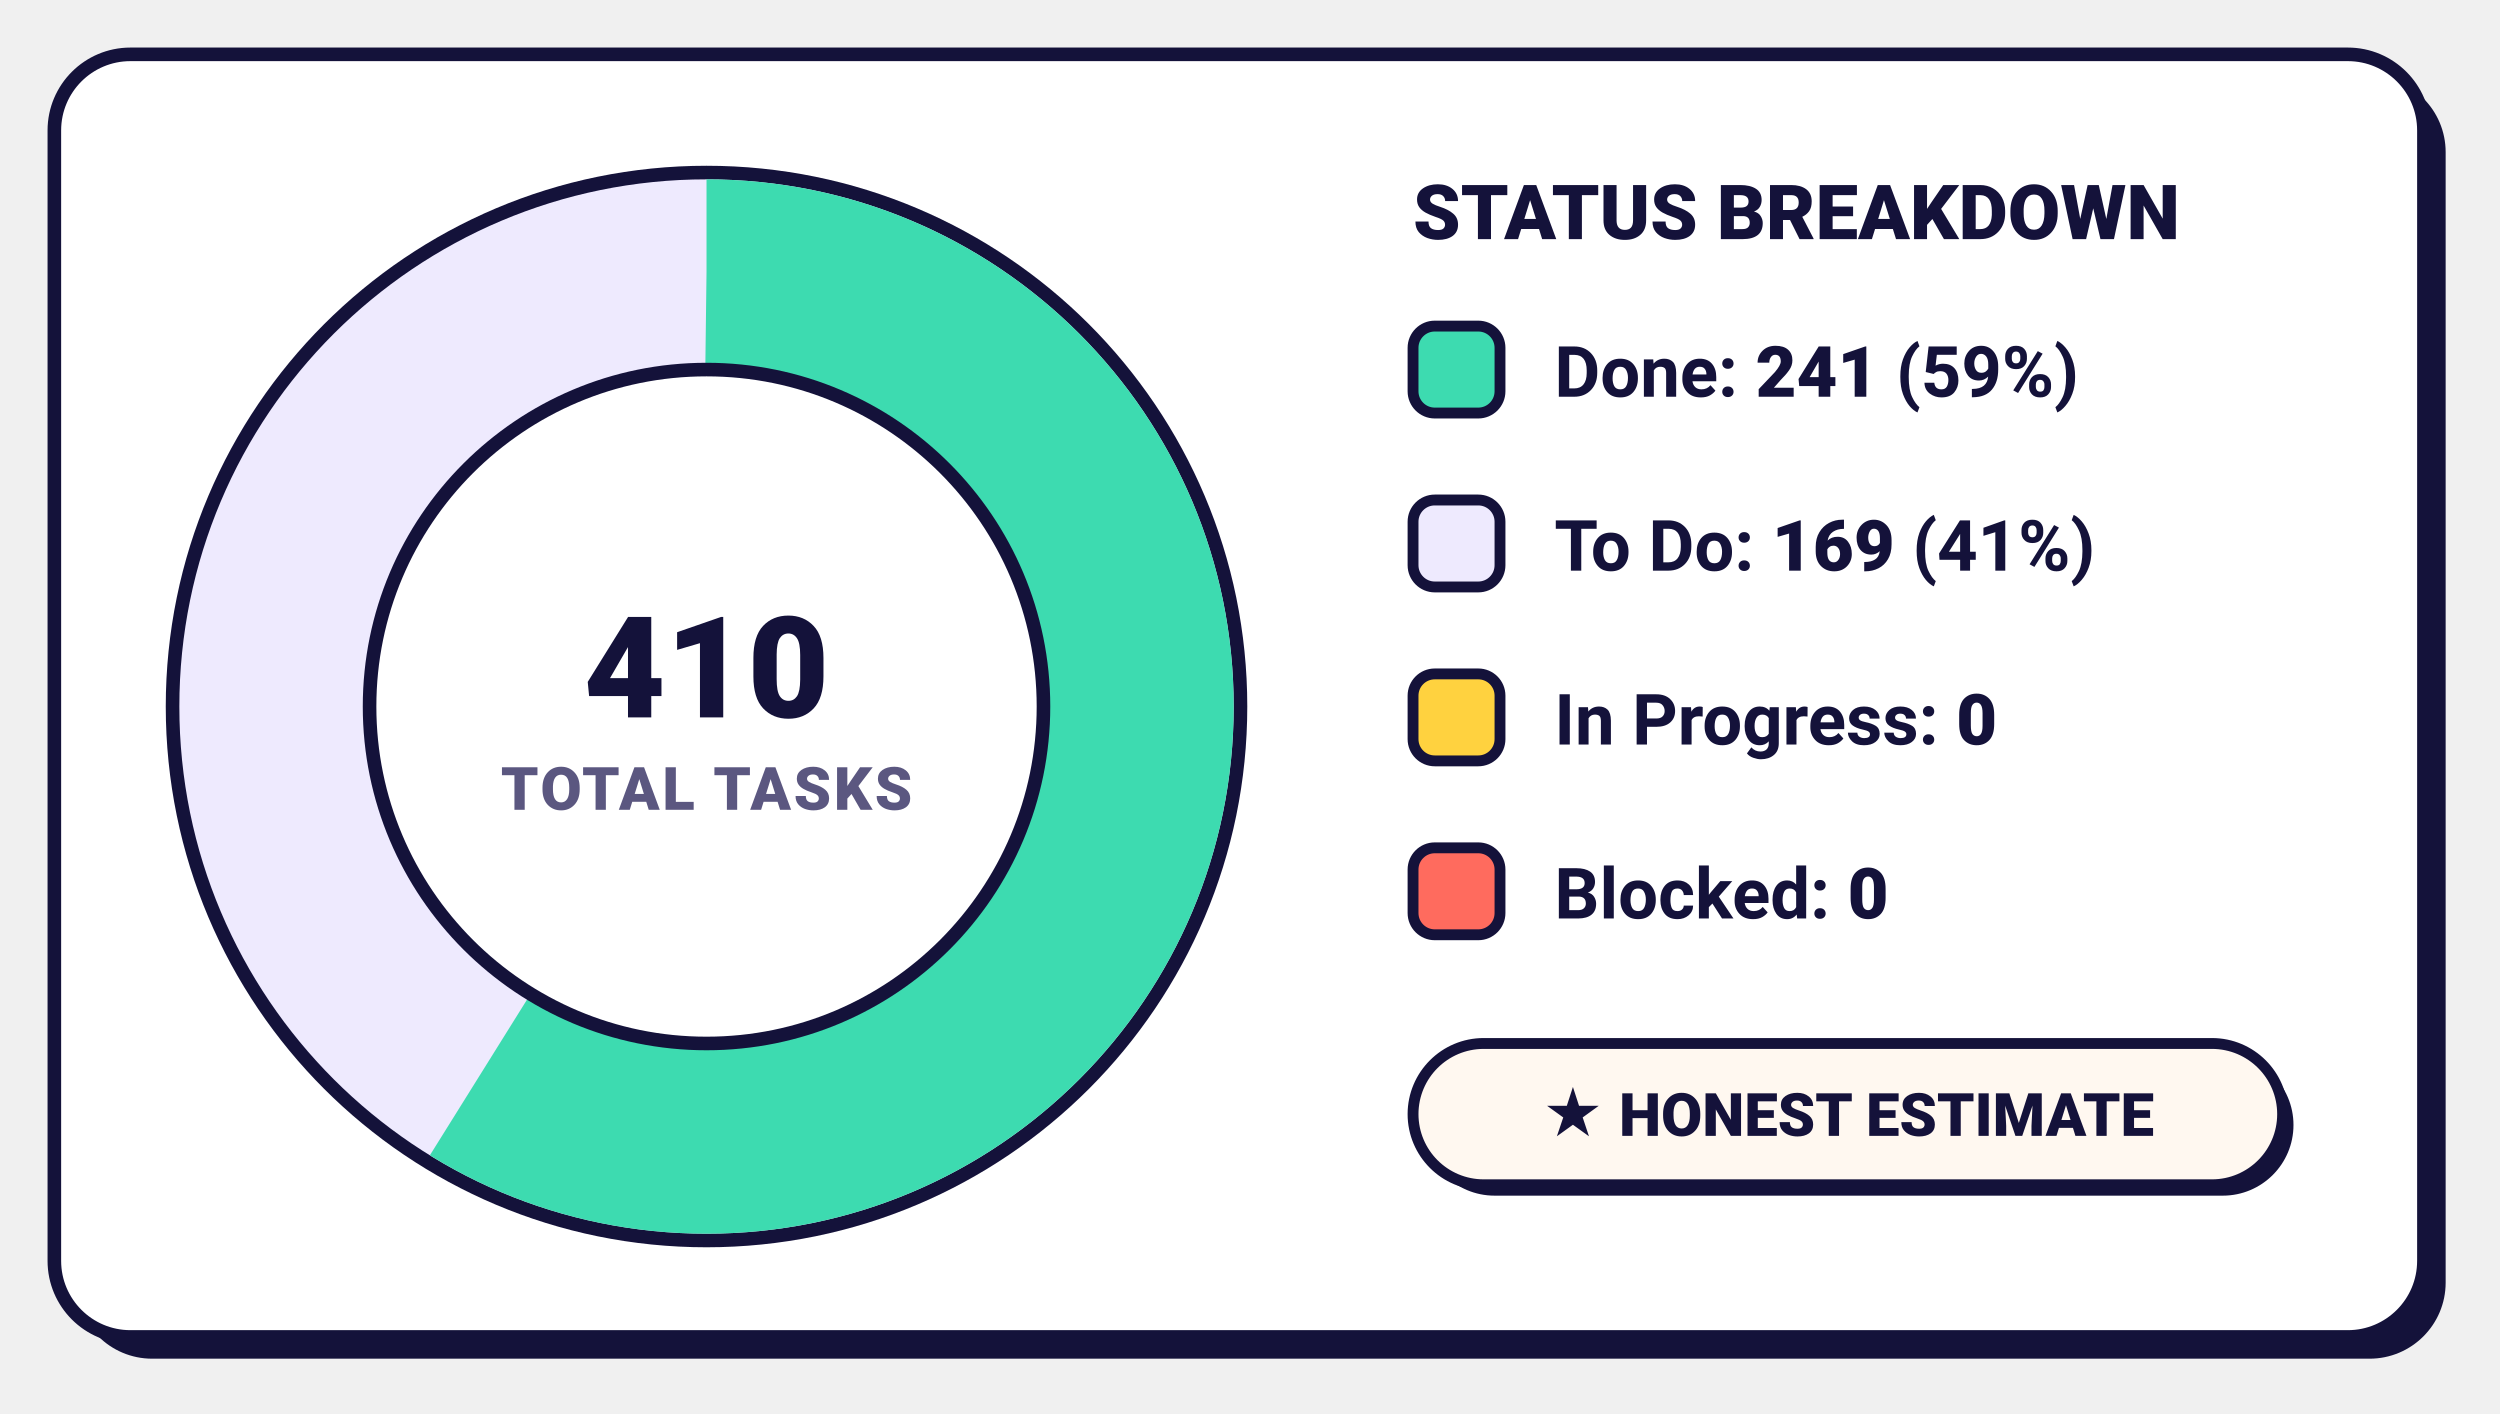
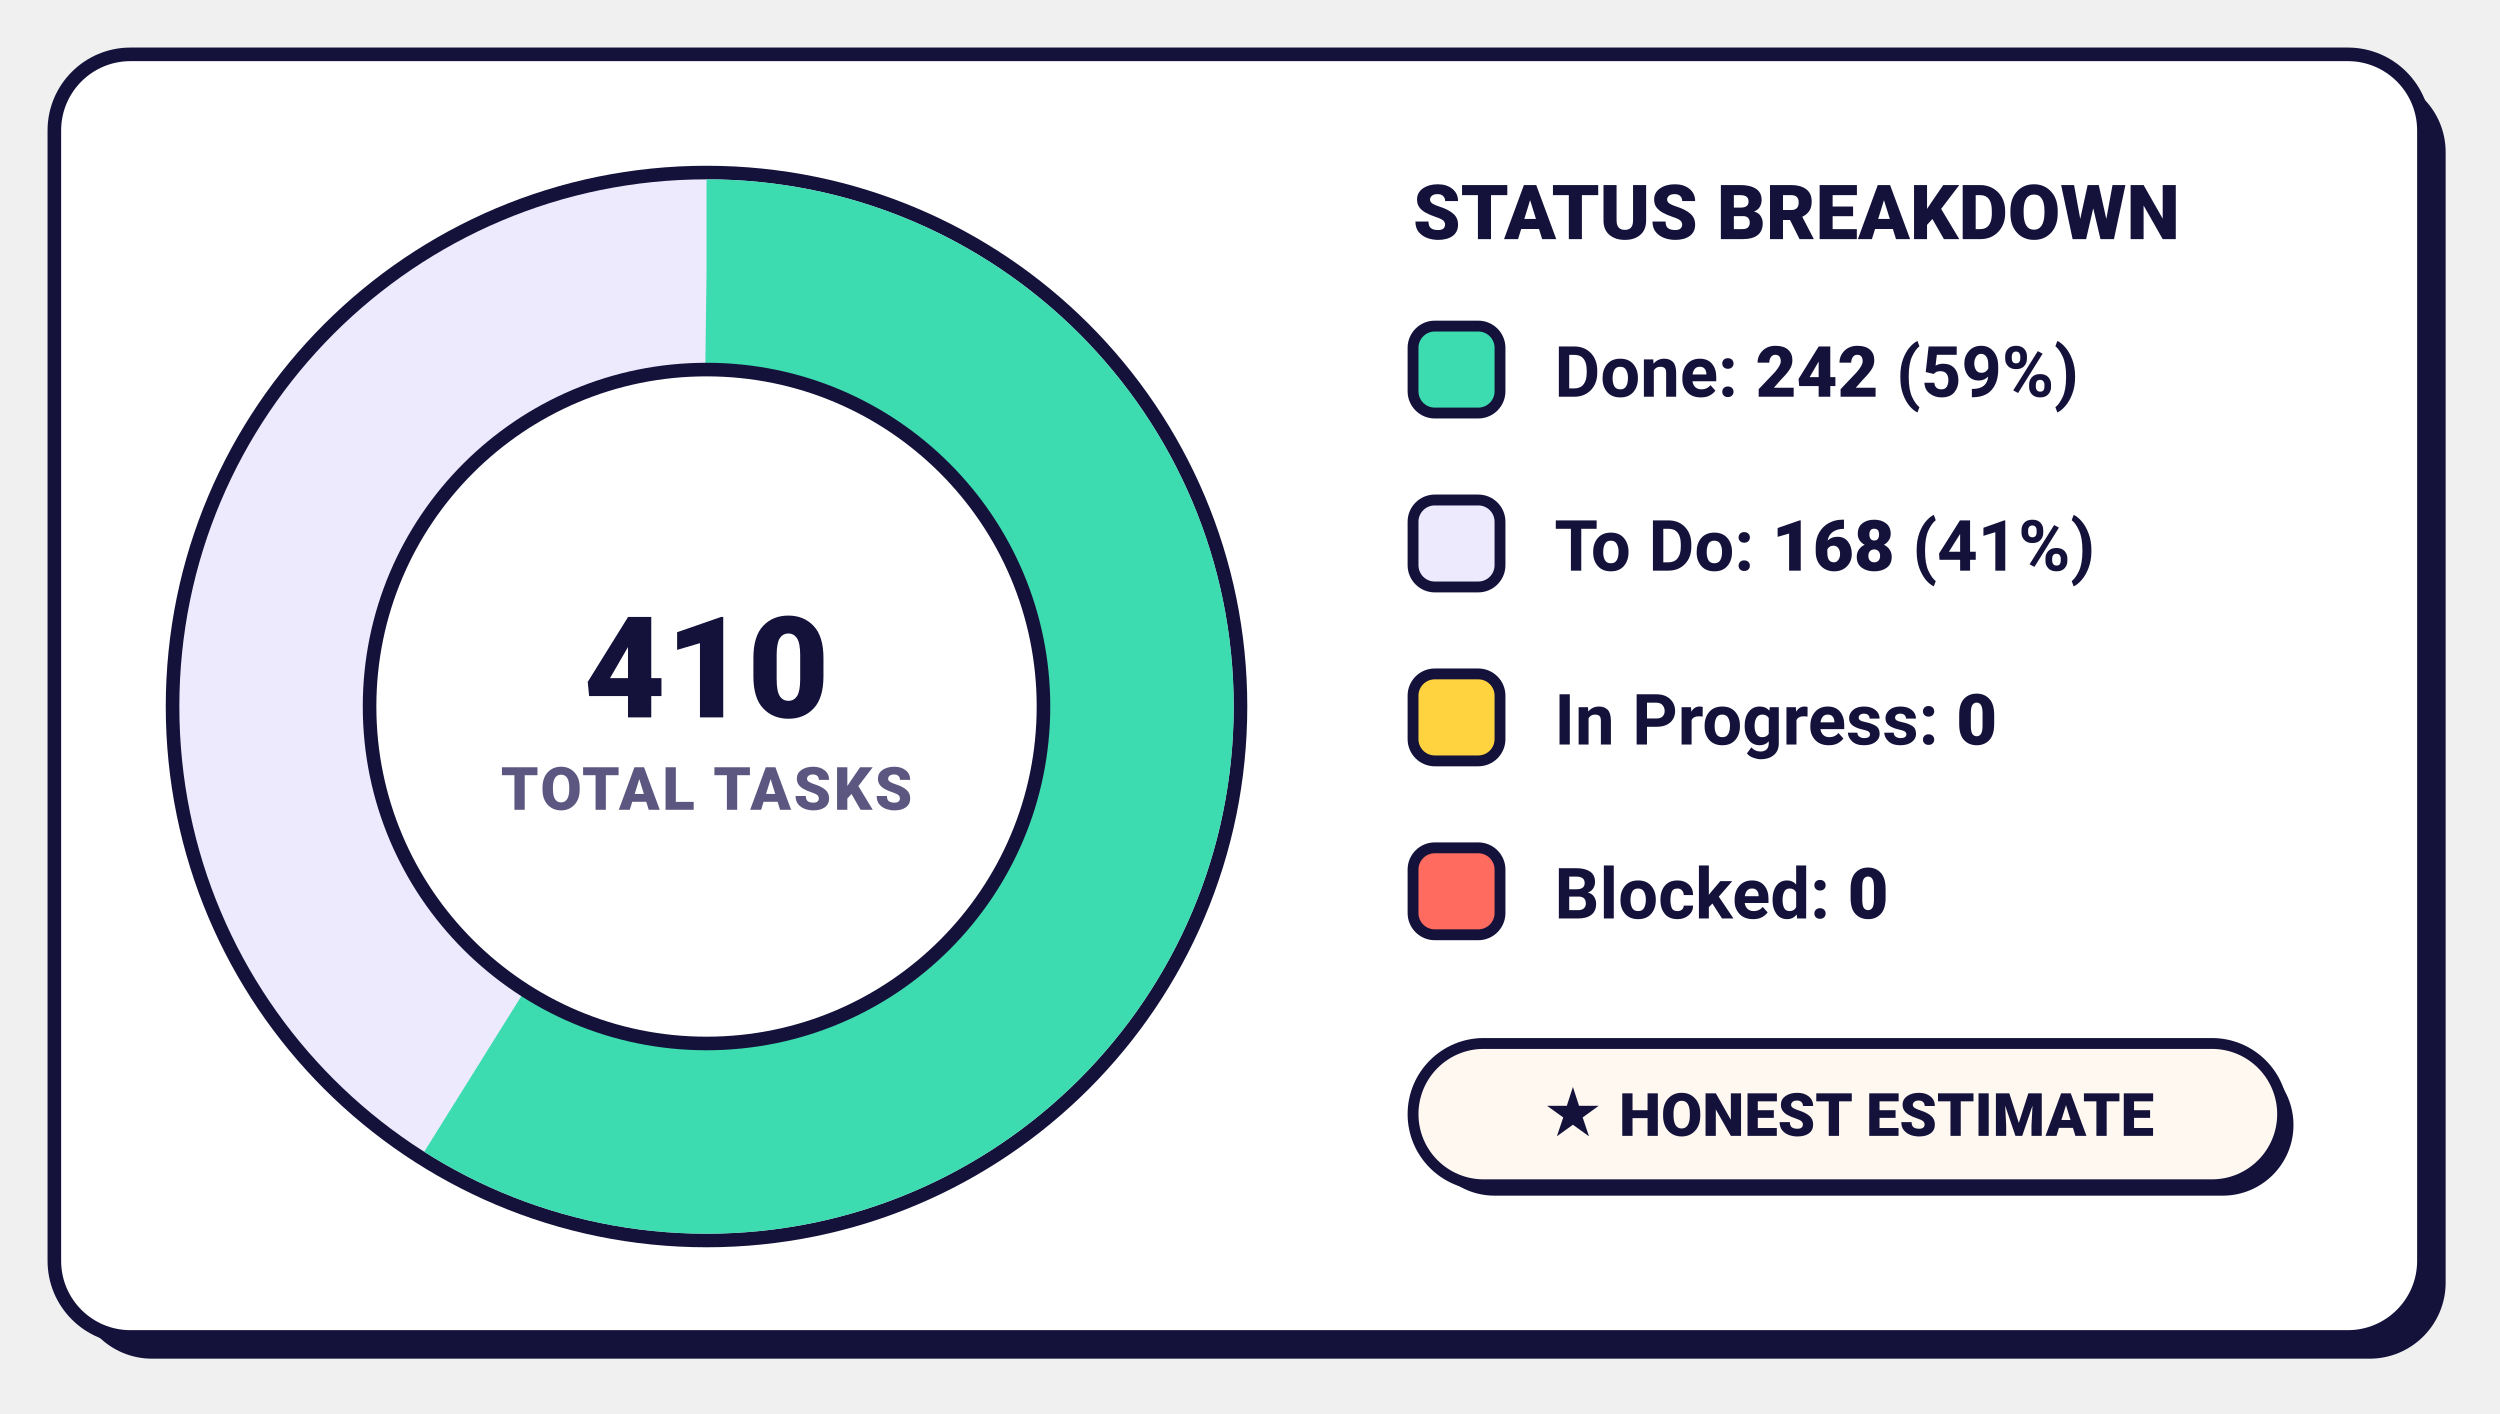
<svg xmlns="http://www.w3.org/2000/svg" width="460" height="260" viewBox="0 0 460 260">
  <style>
    .val { font-family: system-ui, -apple-system, 'Segoe UI', Roboto, Helvetica, Arial, sans-serif; font-size: 26px; font-weight: 900; fill: #14123A; }
    .lbl { font-family: system-ui, -apple-system, 'Segoe UI', Roboto, Helvetica, Arial, sans-serif; font-size: 11px; font-weight: 800; fill: #5B5780; letter-spacing: 0.5px; }
    .leg { font-family: system-ui, -apple-system, 'Segoe UI', Roboto, Helvetica, Arial, sans-serif; font-size: 13px; font-weight: 700; fill: #14123A; }
    .card-title { font-family: system-ui, -apple-system, 'Segoe UI', Roboto, Helvetica, Arial, sans-serif; font-size: 14px; font-weight: 800; fill: #14123A; }
  </style>
  <rect x="14" y="14" width="436" height="236" rx="14" fill="#14123A" />
  <rect x="10" y="10" width="436" height="236" rx="14" fill="#FFFFFF" stroke="#14123A" stroke-width="2.5" />
  <circle cx="130" cy="130" r="80" fill="none" stroke="#14123A" stroke-width="39" />
  <circle cx="130" cy="130" r="80" fill="none" stroke="#EEEAFE" stroke-width="34" />
-   <circle cx="130" cy="130" r="80" fill="none" stroke="#3DDBB0" stroke-width="34" stroke-dasharray="295.46 502.65" transform="rotate(-90 130 130)" />
+   <circle cx="130" cy="130" r="80" fill="none" stroke="#3DDBB0" stroke-width="34" stroke-dasharray="296.69 502.65" transform="rotate(-90 130 130)" />
  <circle cx="130" cy="130" r="62" fill="#FFFFFF" stroke="#14123A" stroke-width="2.5" />
  <text x="130" y="132" class="val" text-anchor="middle">410</text>
  <text x="130" y="149" class="lbl" text-anchor="middle">TOTAL TASKS</text>
  <text x="260" y="44" class="card-title">STATUS BREAKDOWN</text>
  <rect x="260" y="60" width="16" height="16" rx="4" fill="#3DDBB0" stroke="#14123A" stroke-width="2" />
-   <text x="286" y="73" class="leg">Done: <tspan font-weight="800">241</tspan> (59%)</text>
+   <text x="286" y="73" class="leg">Done: <tspan font-weight="800">242</tspan> (59%)</text>
  <rect x="260" y="92" width="16" height="16" rx="4" fill="#EEEAFE" stroke="#14123A" stroke-width="2" />
-   <text x="286" y="105" class="leg">To Do: <tspan font-weight="800">169</tspan> (41%)</text>
+   <text x="286" y="105" class="leg">To Do: <tspan font-weight="800">168</tspan> (41%)</text>
  <rect x="260" y="124" width="16" height="16" rx="4" fill="#FFD23F" stroke="#14123A" stroke-width="2" />
  <text x="286" y="137" class="leg">In Progress: <tspan font-weight="800">0</tspan>
  </text>
  <rect x="260" y="156" width="16" height="16" rx="4" fill="#FF6B5E" stroke="#14123A" stroke-width="2" />
  <text x="286" y="169" class="leg">Blocked: <tspan font-weight="800">0</tspan>
  </text>
  <rect x="262" y="194" width="160" height="26" rx="13" fill="#14123A" />
  <rect x="260" y="192" width="160" height="26" rx="13" fill="#FFF8F0" stroke="#14123A" stroke-width="2" />
  <text x="340" y="209" font-family="system-ui, -apple-system, 'Segoe UI', Roboto, Helvetica, Arial, sans-serif" font-size="11px" font-weight="800" fill="#14123A" text-anchor="middle">★ HONEST ESTIMATE</text>
</svg>
